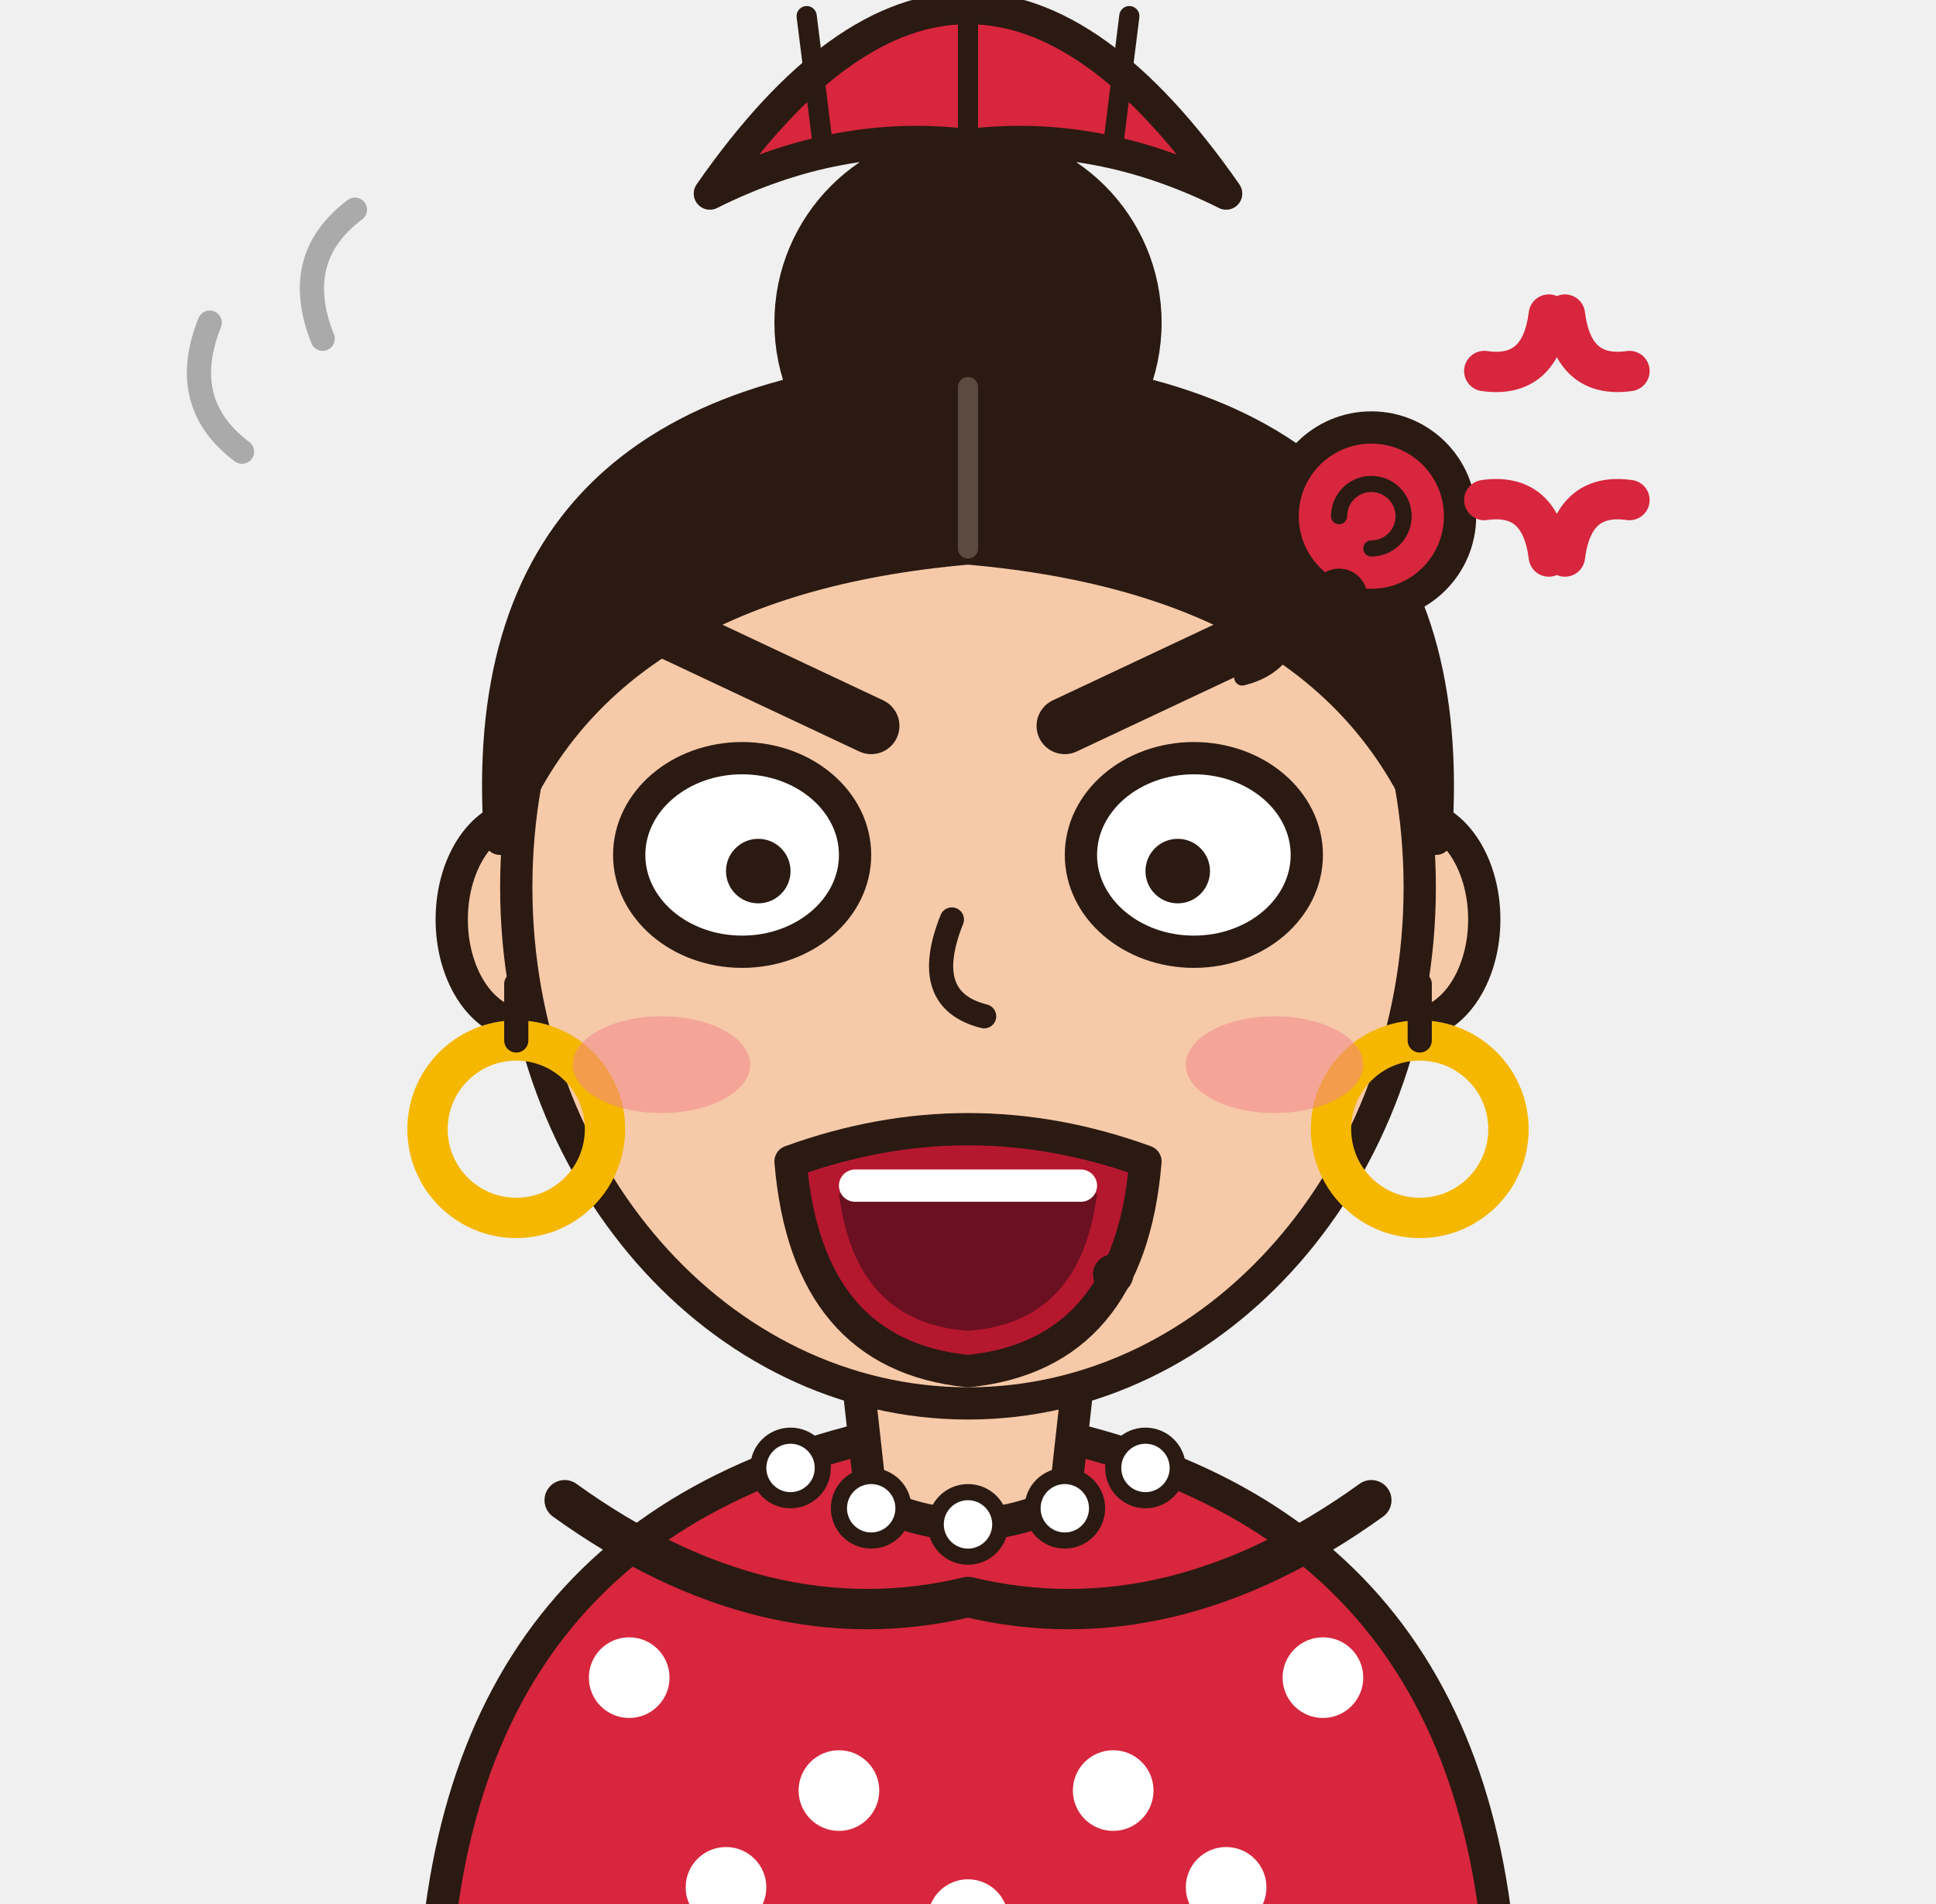
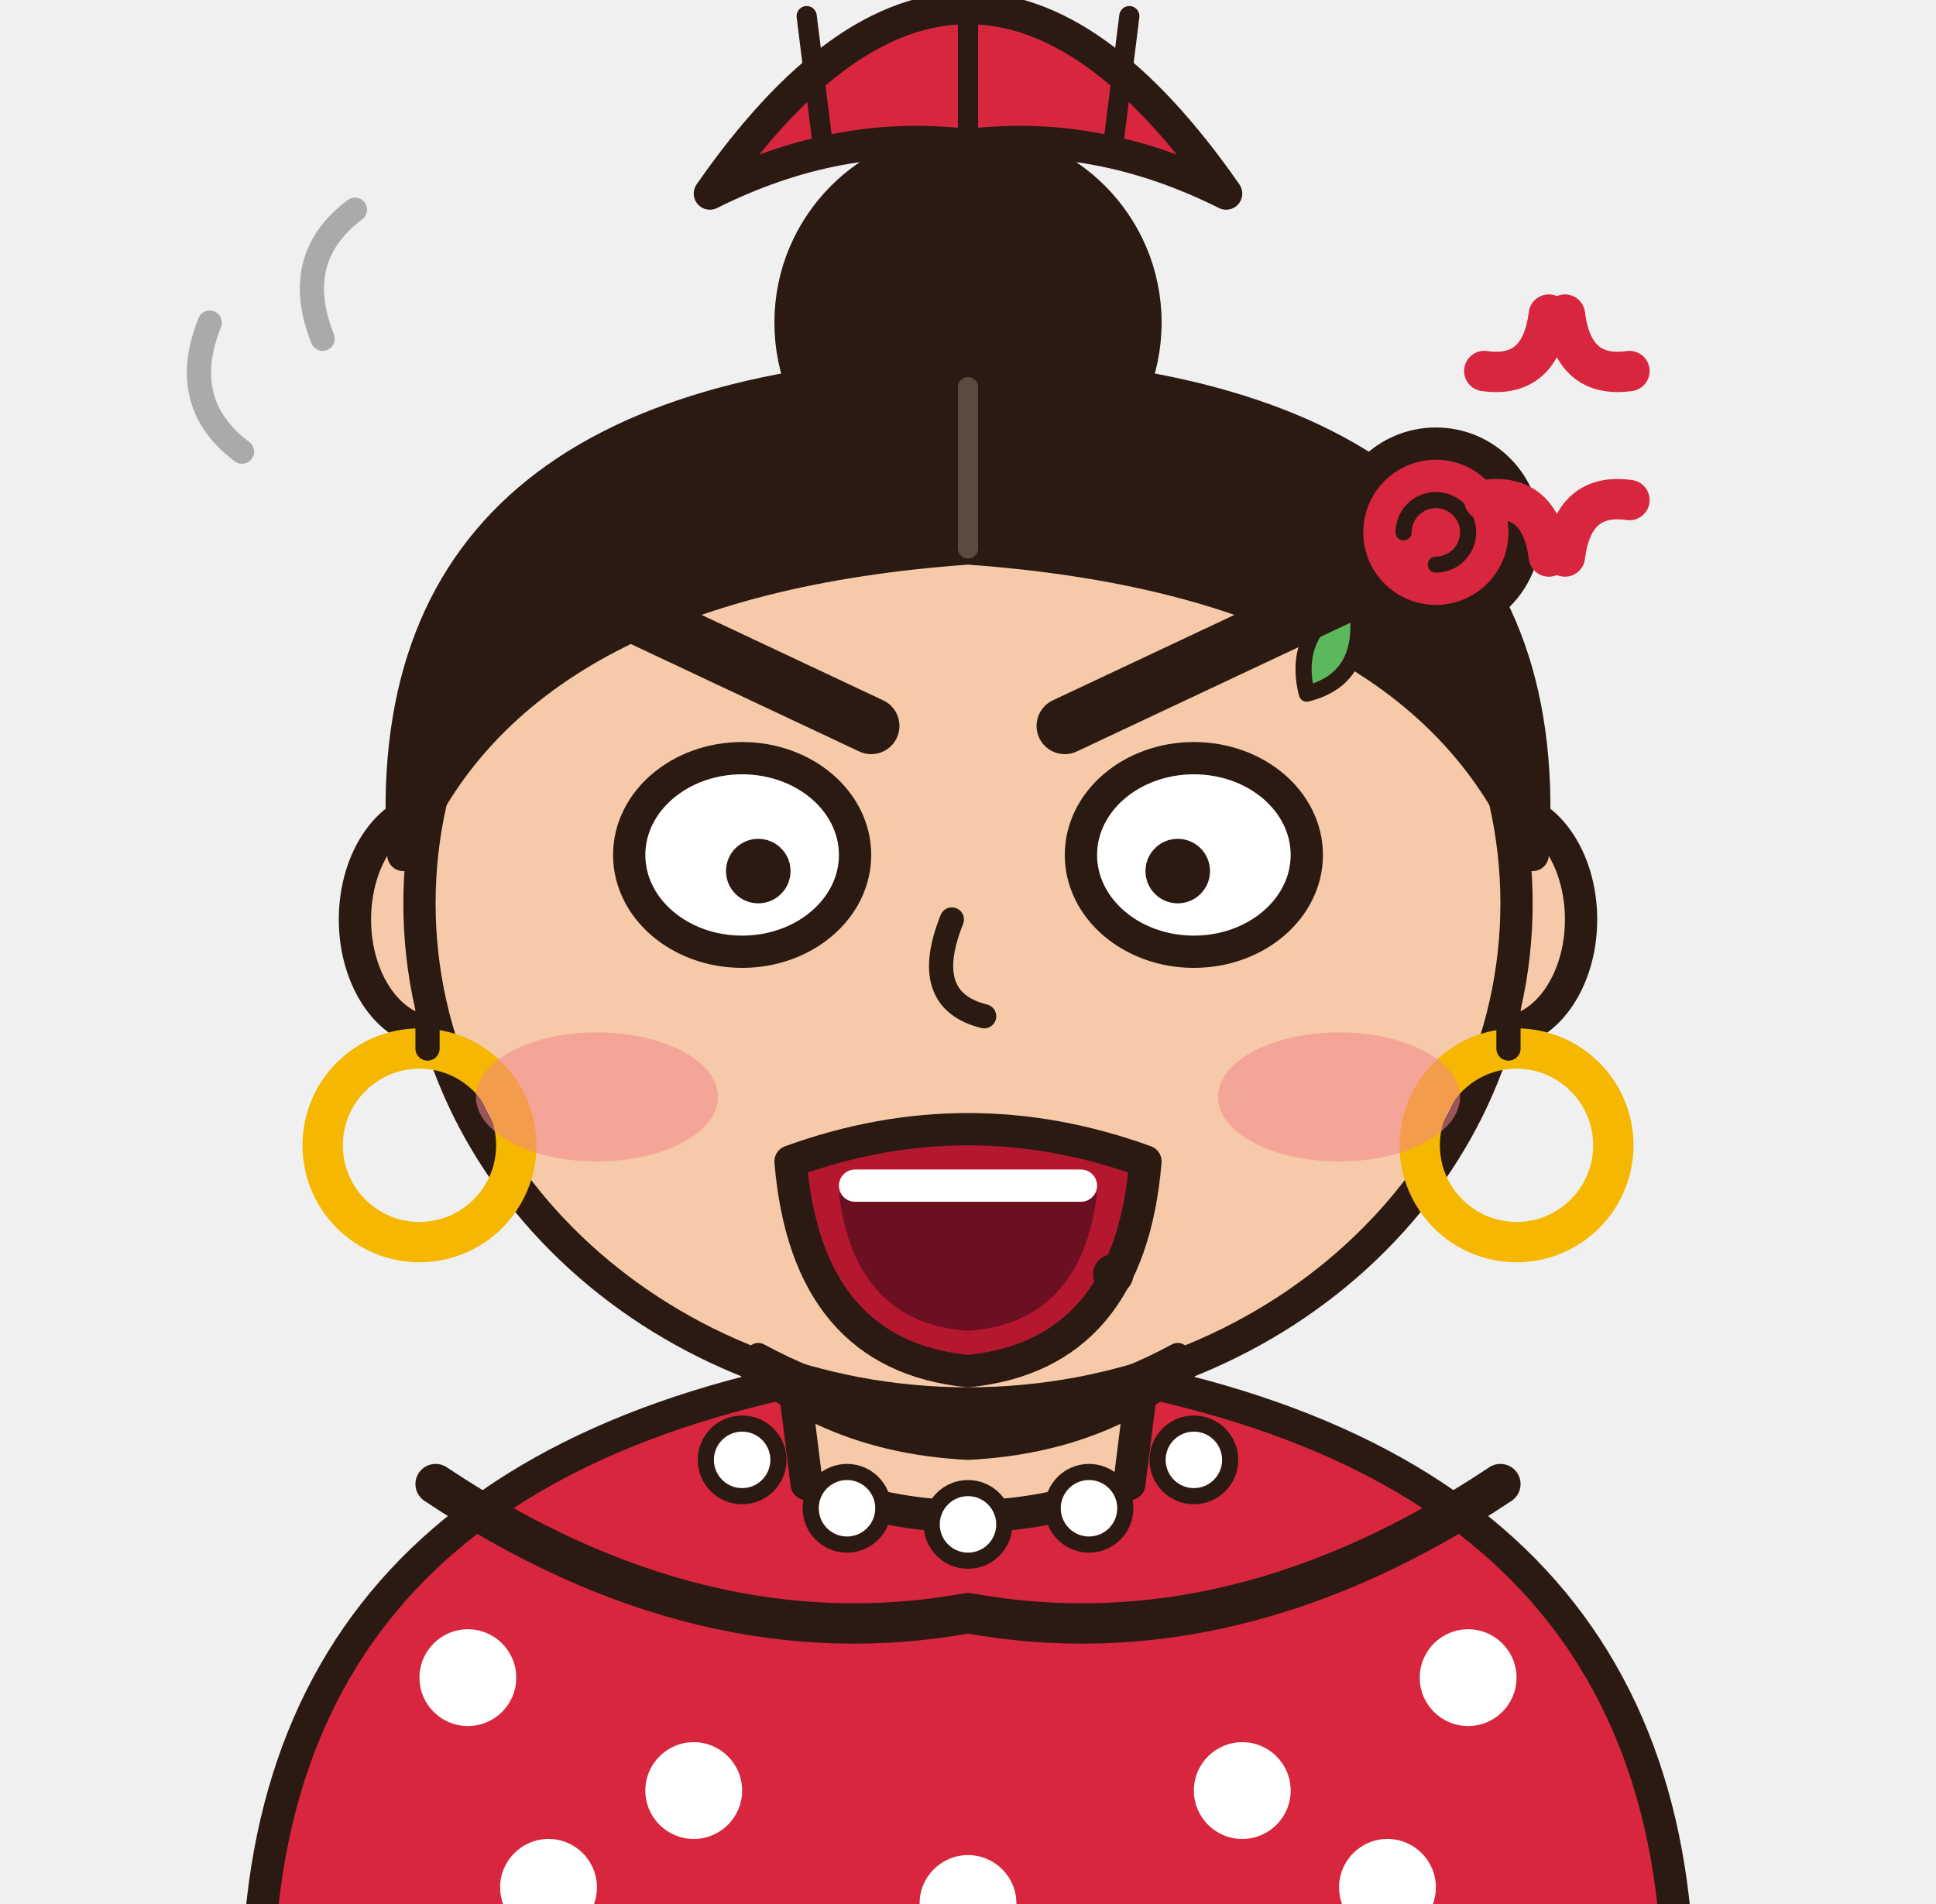
<svg xmlns="http://www.w3.org/2000/svg" xmlns:xlink="http://www.w3.org/1999/xlink" viewBox="30 28 240 236" width="960" height="944">
  <defs>
    <g id="base" stroke="#2a1a12" stroke-width="4" stroke-linejoin="round" stroke-linecap="round">
      <path d="M118 52 Q150 6 182 52 Q166 44 150 46 Q134 44 118 52 Z" fill="#d7263d" />
      <path d="M132 46 L130 30 M150 44 L150 22 M168 46 L170 30" stroke="#2a1a12" stroke-width="2.5" />
-       <path d="M84 272 Q88 212 150 204 Q212 212 216 272 Z" fill="#d7263d" />
+       <path d="M62 272 Q64 204 150 196 Q236 204 238 272 Z" fill="#d7263d" />
      <g fill="#fff" stroke="none">
-         <circle cx="108" cy="236" r="5" />
-         <circle cx="134" cy="250" r="5" />
-         <circle cx="168" cy="250" r="5" />
-         <circle cx="194" cy="236" r="5" />
-         <circle cx="120" cy="262" r="5" />
-         <circle cx="182" cy="262" r="5" />
-         <circle cx="150" cy="266" r="5" />
+         <circle cx="88" cy="236" r="6" />
+         <circle cx="116" cy="250" r="6" />
+         <circle cx="184" cy="250" r="6" />
+         <circle cx="212" cy="236" r="6" />
+         <circle cx="98" cy="262" r="6" />
+         <circle cx="202" cy="262" r="6" />
+         <circle cx="150" cy="264" r="6" />
+         <circle cx="128" cy="272" r="6" />
+         <circle cx="172" cy="272" r="6" />
      </g>
-       <path d="M100 214 Q125 232 150 226 Q175 232 200 214" fill="none" stroke="#2a1a12" stroke-width="5" />
-       <path d="M136 196 L164 196 L162 214 Q150 220 138 214 Z" fill="#f6c9a8" />
+       <path d="M84 212 Q117 234 150 228 Q183 234 216 212" fill="none" stroke="#2a1a12" stroke-width="5" />
+       <path d="M128 196 L172 196 L170 212 Q150 220 130 212 Z" fill="#f6c9a8" />
      <g fill="#fff" stroke-width="2">
-         <circle cx="128" cy="210" r="4" />
-         <circle cx="138" cy="215" r="4" />
-         <circle cx="150" cy="217" r="4" />
-         <circle cx="162" cy="215" r="4" />
-         <circle cx="172" cy="210" r="4" />
+         <circle cx="122" cy="209" r="4.5" />
+         <circle cx="135" cy="215" r="4.5" />
+         <circle cx="150" cy="217" r="4.5" />
+         <circle cx="165" cy="215" r="4.5" />
+         <circle cx="178" cy="209" r="4.5" />
      </g>
-       <ellipse cx="95" cy="142" rx="9" ry="13" fill="#f6c9a8" />
-       <ellipse cx="205" cy="142" rx="9" ry="13" fill="#f6c9a8" />
-       <ellipse cx="150" cy="138" rx="56" ry="64" fill="#f6c9a8" />
+       <ellipse cx="84" cy="142" rx="10" ry="14" fill="#f6c9a8" />
+       <ellipse cx="216" cy="142" rx="10" ry="14" fill="#f6c9a8" />
+       <path d="M118 192 Q150 214 182 192 Q170 206 150 207 Q130 206 118 192 Z" fill="#f6c9a8" />
+       <ellipse cx="150" cy="140" rx="68" ry="62" fill="#f6c9a8" />
+       <path d="M124 196 Q150 210 176 196" fill="none" stroke-width="3" />
      <circle cx="150" cy="68" r="22" fill="#2a1a12" />
-       <path d="M92 132 Q88 76 150 74 Q212 76 208 132 Q196 100 150 96 Q104 100 92 132 Z" fill="#2a1a12" />
+       <path d="M80 134 Q76 76 150 74 Q224 76 220 134 Q206 100 150 96 Q94 100 80 134 Z" fill="#2a1a12" />
      <path d="M150 76 L150 96" stroke="#5a4a40" stroke-width="2.5" />
-       <circle cx="200" cy="92" r="11" fill="#d7263d" />
-       <path d="M200 92 m-4 0 a4 4 0 1 1 4 4" fill="none" stroke-width="2" />
-       <path d="M190 100 q-8 4 -6 12 q8 -2 6 -12 Z" fill="#5cb85c" stroke-width="2" />
-       <circle cx="94" cy="168" r="11" fill="none" stroke="#f5b700" stroke-width="5" />
-       <circle cx="206" cy="168" r="11" fill="none" stroke="#f5b700" stroke-width="5" />
-       <path d="M94 150 L94 157 M206 150 L206 157" stroke-width="3" />
+       <circle cx="208" cy="94" r="11" fill="#d7263d" />
+       <path d="M208 94 m-4 0 a4 4 0 1 1 4 4" fill="none" stroke-width="2" />
+       <path d="M198 102 q-8 4 -6 12 q8 -2 6 -12 Z" fill="#5cb85c" stroke-width="2" />
+       <circle cx="82" cy="170" r="12" fill="none" stroke="#f5b700" stroke-width="5" />
+       <circle cx="218" cy="170" r="12" fill="none" stroke="#f5b700" stroke-width="5" />
+       <path d="M83 152 L83 158 M217 152 L217 158" stroke-width="3" />
    </g>
    <g id="cheeks" fill="#f2878a" opacity=".55" stroke="none">
-       <ellipse cx="112" cy="160" rx="11" ry="6" />
-       <ellipse cx="188" cy="160" rx="11" ry="6" />
+       <ellipse cx="104" cy="164" rx="15" ry="8" />
+       <ellipse cx="196" cy="164" rx="15" ry="8" />
    </g>
  </defs>
  <use xlink:href="#base" />
  <g stroke="#2a1a12" stroke-width="4" stroke-linejoin="round" stroke-linecap="round">
    <use xlink:href="#cheeks" />
    <path d="M104 102 L138 118 M196 102 L162 118" fill="none" stroke-width="7" />
    <ellipse cx="122" cy="134" rx="14" ry="12" fill="#fff" />
    <ellipse cx="178" cy="134" rx="14" ry="12" fill="#fff" />
    <circle cx="124" cy="136" r="4" fill="#2a1a12" stroke="none" />
    <circle cx="176" cy="136" r="4" fill="#2a1a12" stroke="none" />
    <path d="M148 142 Q144 152 152 154" fill="none" stroke-width="3" />
    <path d="M128 172 Q150 164 172 172 Q170 196 150 198 Q130 196 128 172 Z" fill="#b5172f" />
    <path d="M134 176 Q150 172 166 176 Q164 192 150 193 Q136 192 134 176 Z" fill="#6b1020" stroke="none" />
    <path d="M136 175 L164 175" stroke="#fff" stroke-width="4" />
    <path d="M214 74 q7 1 8 -7 M232 74 q-7 1 -8 -7 M214 90 q7 -1 8 7 M232 90 q-7 -1 -8 7" fill="none" stroke="#d7263d" stroke-width="5" />
    <path d="M70 70 q-4 -10 4 -16 M60 84 q-8 -6 -4 -16" fill="none" stroke="#aaa" stroke-width="3" />
    <circle cx="168" cy="186" r="2.5" fill="#2a1a12" stroke="none" />
  </g>
</svg>
